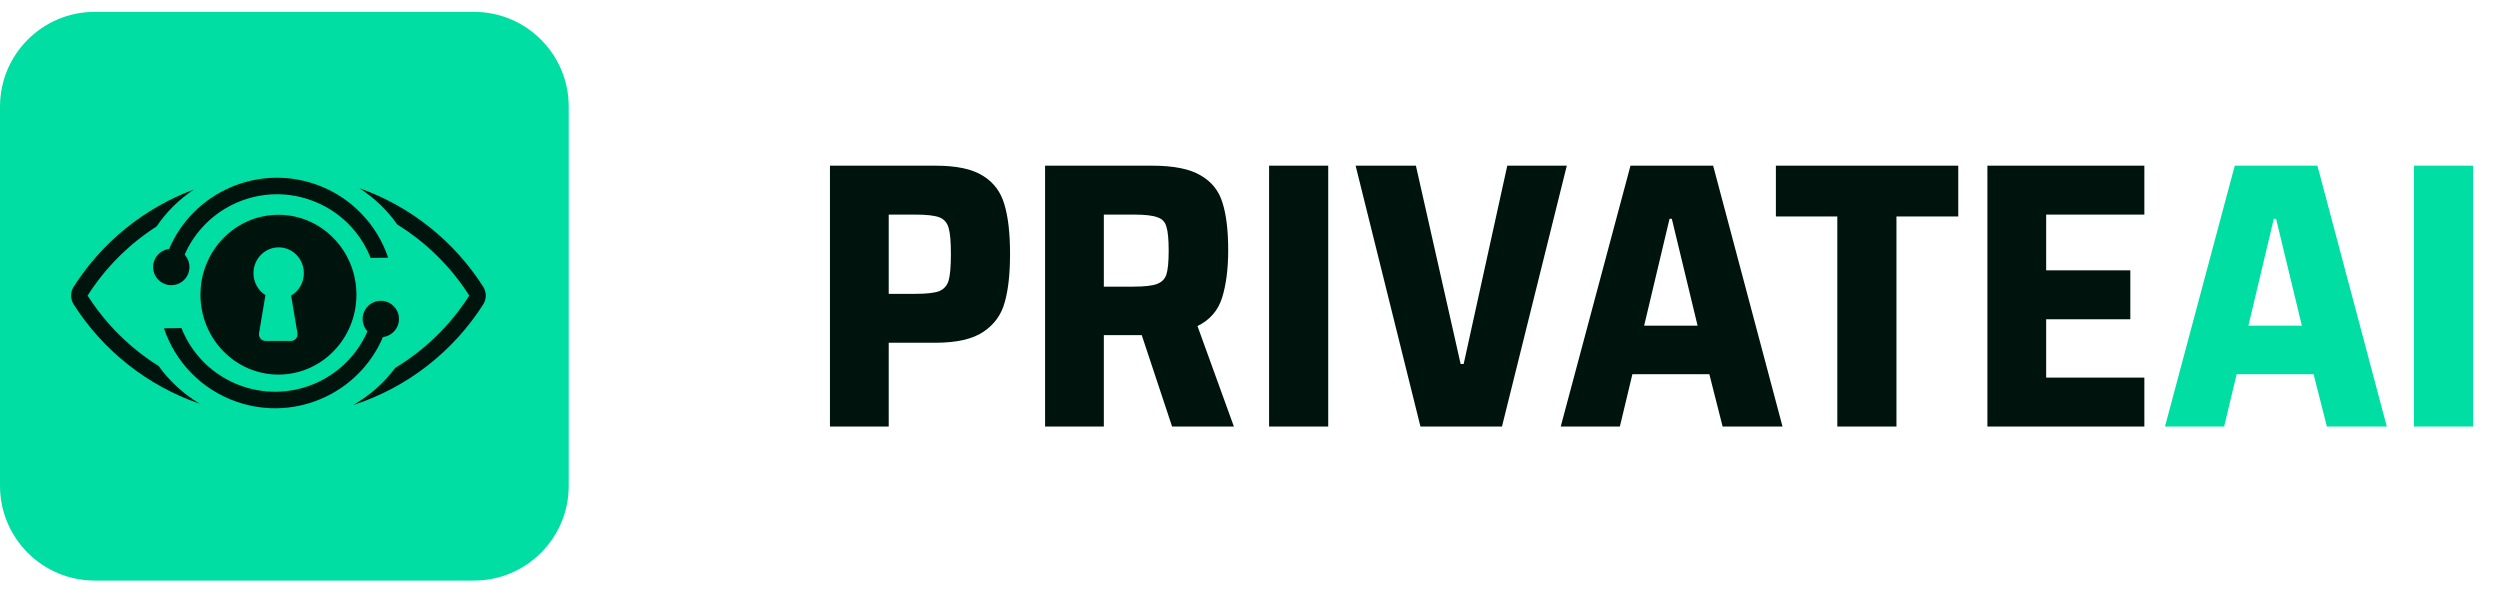
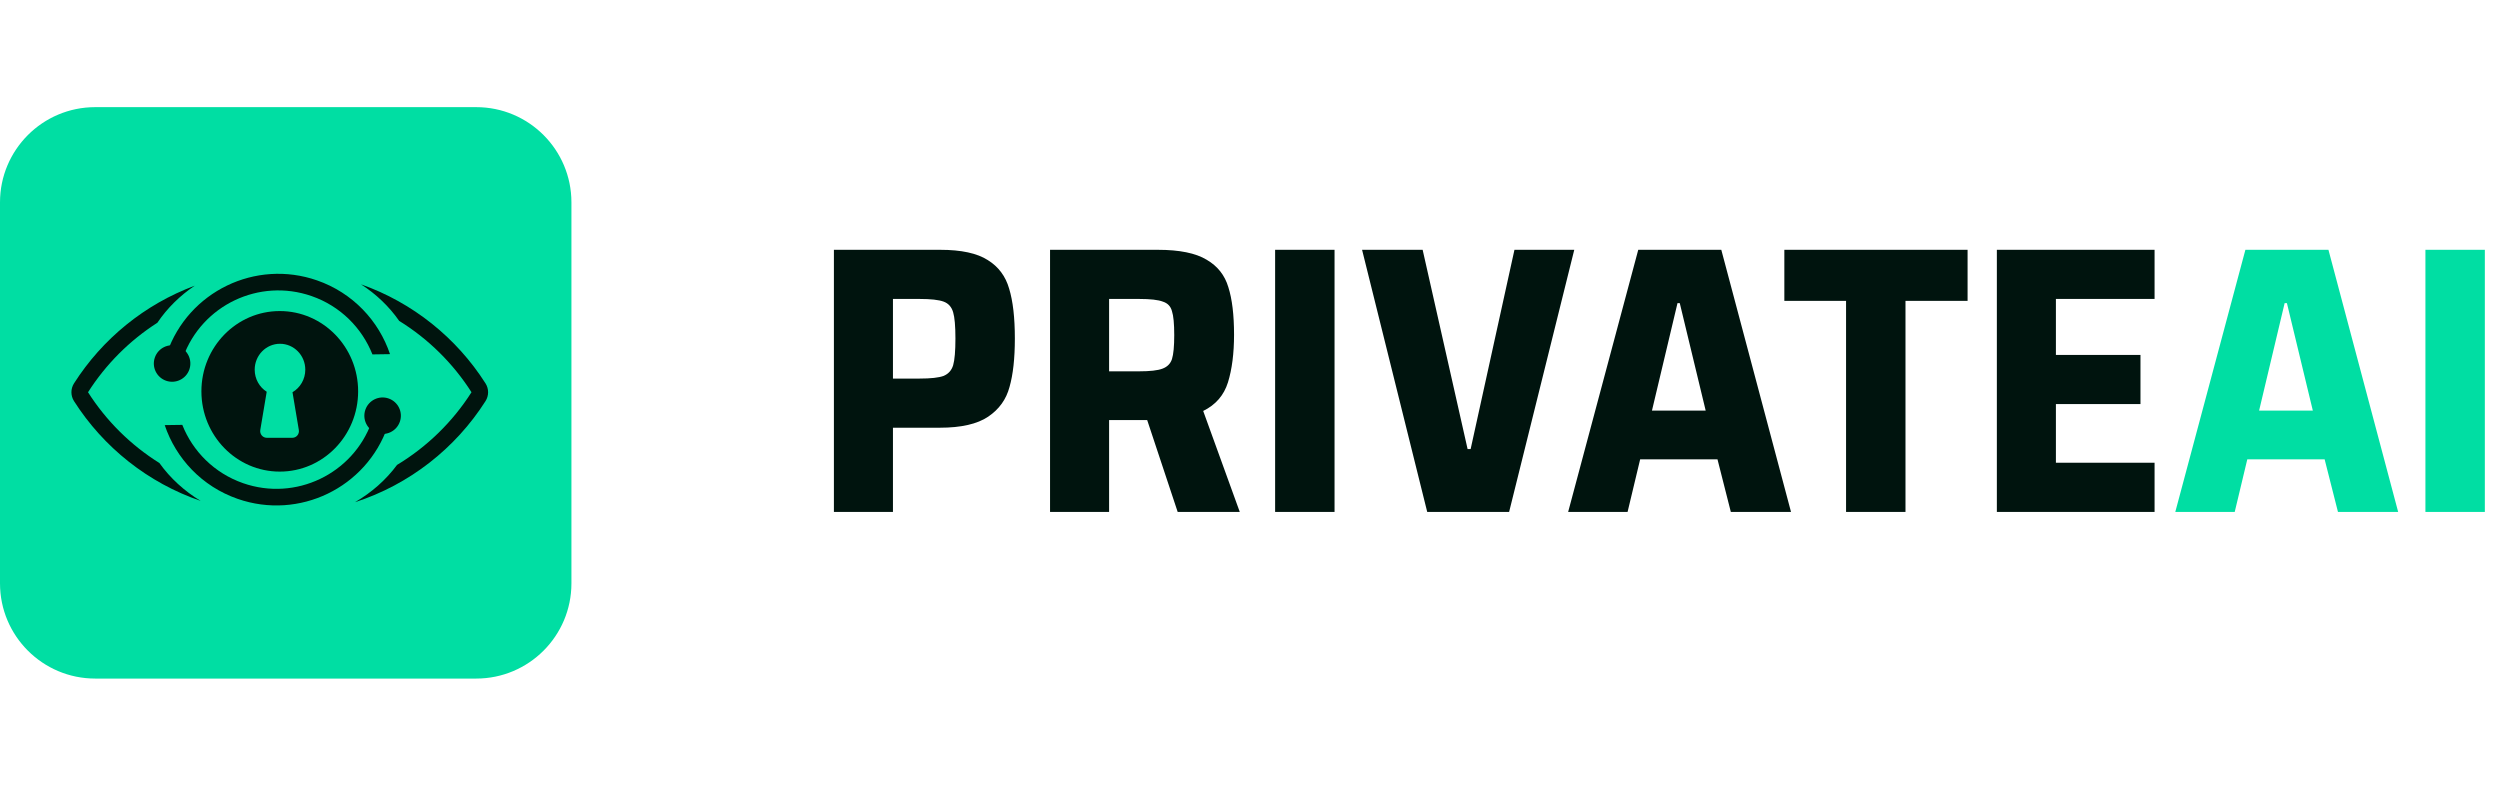
- <svg xmlns="http://www.w3.org/2000/svg" width="211" height="50" viewBox="0 0 211 50" fill="none">
-   <rect y="1" width="48" height="48" rx="8" fill="#00DEA3" />
-   <path fill-rule="evenodd" clip-rule="evenodd" d="M33.532 18.953C35.981 20.468 38.061 22.521 39.606 24.947C38.024 27.431 35.88 29.524 33.354 31.049C32.424 32.304 31.218 33.373 29.816 34.184C34.388 32.704 38.254 29.663 40.782 25.693C41.073 25.238 41.073 24.655 40.782 24.2C38.348 20.378 34.674 17.416 30.324 15.881C31.598 16.703 32.69 17.748 33.532 18.953ZM16.361 15.995C12.148 17.561 8.593 20.471 6.218 24.2C5.927 24.655 5.927 25.238 6.218 25.693C8.686 29.568 12.428 32.559 16.858 34.075C15.477 33.244 14.294 32.159 13.389 30.891C10.974 29.381 8.923 27.346 7.394 24.947C8.886 22.604 10.877 20.608 13.218 19.11C14.037 17.894 15.106 16.836 16.361 15.995Z" fill="#00140E" />
-   <path fill-rule="evenodd" clip-rule="evenodd" d="M31.284 21.77C30.404 19.553 28.603 17.716 26.173 16.87C21.771 15.337 16.963 17.633 15.38 22.003L13.904 22.025C13.942 21.899 13.983 21.773 14.027 21.647C15.825 16.483 21.468 13.755 26.632 15.553C29.637 16.6 31.817 18.949 32.761 21.748L31.284 21.77Z" fill="#00140E" />
-   <path d="M15.905 23.041C15.626 23.84 14.752 24.263 13.952 23.985C13.152 23.706 12.729 22.832 13.008 22.032C13.286 21.232 14.161 20.809 14.961 21.088C15.761 21.366 16.183 22.241 15.905 23.041Z" fill="#00140E" />
-   <path fill-rule="evenodd" clip-rule="evenodd" d="M15.312 27.689C16.192 29.906 17.993 31.742 20.423 32.588C24.825 34.121 29.633 31.825 31.216 27.455L32.692 27.434C32.654 27.56 32.613 27.686 32.569 27.811C30.771 32.975 25.128 35.703 19.964 33.905C16.959 32.859 14.778 30.509 13.835 27.71L15.312 27.689Z" fill="#00140E" />
-   <path d="M30.691 26.419C30.97 25.619 31.844 25.196 32.644 25.474C33.444 25.753 33.867 26.627 33.588 27.427C33.309 28.227 32.435 28.65 31.635 28.371C30.835 28.093 30.413 27.218 30.691 26.419Z" fill="#00140E" />
-   <path fill-rule="evenodd" clip-rule="evenodd" d="M23.5 31.615C27.136 31.615 30.083 28.596 30.083 24.872C30.083 21.148 27.136 18.129 23.5 18.129C19.865 18.129 16.918 21.148 16.918 24.872C16.918 28.596 19.865 31.615 23.5 31.615ZM25.645 23.054C25.645 23.865 25.212 24.572 24.57 24.947L25.102 28.117C25.16 28.46 24.901 28.774 24.561 28.774H22.404C22.064 28.774 21.806 28.46 21.864 28.117L22.402 24.907C21.797 24.524 21.393 23.837 21.393 23.054C21.393 21.852 22.345 20.877 23.519 20.877C24.693 20.877 25.645 21.852 25.645 23.054Z" fill="#00140E" />
-   <path d="M70.048 13.984H78.976C80.747 13.984 82.08 14.272 82.976 14.848C83.872 15.403 84.469 16.203 84.768 17.248C85.088 18.293 85.248 19.691 85.248 21.44C85.248 23.104 85.099 24.459 84.8 25.504C84.523 26.549 83.925 27.381 83.008 28C82.091 28.619 80.736 28.928 78.944 28.928H75.008V36H70.048V13.984ZM77.248 24.8C78.187 24.8 78.859 24.725 79.264 24.576C79.669 24.405 79.936 24.107 80.064 23.68C80.192 23.232 80.256 22.485 80.256 21.44C80.256 20.395 80.192 19.659 80.064 19.232C79.936 18.784 79.669 18.485 79.264 18.336C78.859 18.187 78.187 18.112 77.248 18.112H75.008V24.8H77.248ZM98.924 36L96.364 28.288H93.164V36H88.204V13.984H97.26C99.074 13.984 100.439 14.261 101.356 14.816C102.274 15.349 102.882 16.117 103.18 17.12C103.5 18.123 103.66 19.456 103.66 21.12C103.66 22.677 103.49 24.011 103.148 25.12C102.807 26.208 102.114 27.008 101.068 27.52L104.14 36H98.924ZM95.66 24.192C96.599 24.192 97.26 24.117 97.644 23.968C98.05 23.819 98.316 23.552 98.444 23.168C98.572 22.763 98.636 22.091 98.636 21.152C98.636 20.192 98.572 19.52 98.444 19.136C98.338 18.731 98.082 18.464 97.676 18.336C97.292 18.187 96.631 18.112 95.692 18.112H93.164V24.192H95.66ZM107.11 36V13.984H112.102V36H107.11ZM119.886 36L114.414 13.984H119.502L123.278 30.72H123.534L127.214 13.984H132.238L126.766 36H119.886ZM145.389 36L144.269 31.584H137.773L136.717 36H131.725L137.613 13.984H144.589L150.445 36H145.389ZM141.101 18.464H140.909L138.765 27.488H143.277L141.101 18.464ZM155.069 36V18.272H149.885V13.984H165.277V18.272H160.061V36H155.069ZM167.736 36V13.984H180.984V18.112H172.696V22.816H179.8V26.944H172.696V31.872H180.984V36H167.736Z" fill="#00140E" />
-   <path d="M196.389 36L195.269 31.584H188.773L187.717 36H182.725L188.613 13.984H195.589L201.445 36H196.389ZM192.101 18.464H191.909L189.765 27.488H194.277L192.101 18.464ZM203.735 36V13.984H208.727V36H203.735Z" fill="#00DEA3" />
+ <svg xmlns="http://www.w3.org/2000/svg" width="210" height="66" viewBox="0 0 210 66" fill="none">
+   <rect y="9" width="48" height="48" rx="8" fill="#00DEA3" />
+   <path fill-rule="evenodd" clip-rule="evenodd" d="M33.532 26.955C35.981 28.47 38.061 30.523 39.606 32.948C38.024 35.433 35.88 37.526 33.354 39.051C32.424 40.306 31.218 41.375 29.816 42.186C34.388 40.706 38.254 37.665 40.782 33.695C41.073 33.239 41.073 32.657 40.782 32.202C38.348 28.38 34.674 25.418 30.324 23.883C31.598 24.705 32.69 25.75 33.532 26.955ZM16.361 23.997C12.148 25.562 8.593 28.473 6.218 32.202C5.927 32.657 5.927 33.239 6.218 33.695C8.686 37.57 12.428 40.561 16.858 42.077C15.477 41.246 14.294 40.16 13.389 38.893C10.974 37.383 8.923 35.348 7.394 32.948C8.886 30.606 10.877 28.61 13.218 27.112C14.037 25.896 15.106 24.838 16.361 23.997Z" fill="#00140E" />
+   <path fill-rule="evenodd" clip-rule="evenodd" d="M31.284 29.77C30.405 27.553 28.603 25.716 26.174 24.87C21.772 23.337 16.964 25.633 15.381 30.003L13.904 30.025C13.943 29.899 13.984 29.773 14.028 29.647C15.826 24.483 21.469 21.755 26.632 23.553C29.638 24.6 31.818 26.949 32.761 29.748L31.284 29.77Z" fill="#00140E" />
+   <path d="M15.905 31.039C15.626 31.838 14.752 32.261 13.952 31.983C13.152 31.704 12.729 30.83 13.008 30.03C13.286 29.23 14.161 28.807 14.96 29.086C15.76 29.364 16.183 30.239 15.905 31.039Z" fill="#00140E" />
+   <path fill-rule="evenodd" clip-rule="evenodd" d="M15.313 35.689C16.192 37.906 17.994 39.742 20.423 40.588C24.825 42.121 29.633 39.825 31.216 35.455L32.693 35.434C32.654 35.56 32.613 35.686 32.569 35.812C30.771 40.975 25.128 43.703 19.965 41.905C16.959 40.859 14.779 38.509 13.836 35.71L15.313 35.689Z" fill="#00140E" />
+   <path d="M30.691 34.416C30.97 33.617 31.844 33.194 32.644 33.472C33.444 33.751 33.867 34.625 33.588 35.425C33.309 36.225 32.435 36.648 31.635 36.369C30.835 36.091 30.413 35.217 30.691 34.416Z" fill="#00140E" />
+   <path fill-rule="evenodd" clip-rule="evenodd" d="M23.5 39.615C27.136 39.615 30.083 36.596 30.083 32.872C30.083 29.148 27.136 26.129 23.5 26.129C19.865 26.129 16.918 29.148 16.918 32.872C16.918 36.596 19.865 39.615 23.5 39.615ZM25.645 31.054C25.645 31.865 25.212 32.572 24.57 32.947L25.102 36.117C25.16 36.461 24.902 36.774 24.562 36.774H22.405C22.065 36.774 21.807 36.461 21.864 36.117L22.403 32.907C21.797 32.524 21.394 31.837 21.394 31.054C21.394 29.852 22.346 28.877 23.519 28.877C24.693 28.877 25.645 29.852 25.645 31.054Z" fill="#00140E" />
+   <path d="M70.048 20.984H78.976C80.747 20.984 82.08 21.272 82.976 21.848C83.872 22.403 84.469 23.203 84.768 24.248C85.088 25.293 85.248 26.691 85.248 28.44C85.248 30.104 85.099 31.459 84.8 32.504C84.523 33.549 83.925 34.381 83.008 35C82.091 35.619 80.736 35.928 78.944 35.928H75.008V43H70.048V20.984ZM77.248 31.8C78.187 31.8 78.859 31.725 79.264 31.576C79.669 31.405 79.936 31.107 80.064 30.68C80.192 30.232 80.256 29.485 80.256 28.44C80.256 27.395 80.192 26.659 80.064 26.232C79.936 25.784 79.669 25.485 79.264 25.336C78.859 25.187 78.187 25.112 77.248 25.112H75.008V31.8H77.248ZM98.924 43L96.364 35.288H93.164V43H88.204V20.984H97.26C99.074 20.984 100.439 21.261 101.356 21.816C102.274 22.349 102.882 23.117 103.18 24.12C103.5 25.123 103.66 26.456 103.66 28.12C103.66 29.677 103.49 31.011 103.148 32.12C102.807 33.208 102.114 34.008 101.068 34.52L104.14 43H98.924ZM95.66 31.192C96.599 31.192 97.26 31.117 97.644 30.968C98.05 30.819 98.316 30.552 98.444 30.168C98.572 29.763 98.636 29.091 98.636 28.152C98.636 27.192 98.572 26.52 98.444 26.136C98.338 25.731 98.082 25.464 97.676 25.336C97.292 25.187 96.631 25.112 95.692 25.112H93.164V31.192H95.66ZM107.11 43V20.984H112.102V43H107.11ZM119.886 43L114.414 20.984H119.502L123.278 37.72H123.534L127.214 20.984H132.238L126.766 43H119.886ZM145.389 43L144.269 38.584H137.773L136.717 43H131.725L137.613 20.984H144.589L150.445 43H145.389ZM141.101 25.464H140.909L138.765 34.488H143.277L141.101 25.464ZM155.069 43V25.272H149.885V20.984H165.277V25.272H160.061V43H155.069ZM167.736 43V20.984H180.984V25.112H172.696V29.816H179.8V33.944H172.696V38.872H180.984V43H167.736Z" fill="#00140E" />
+   <path d="M196.389 43L195.269 38.584H188.773L187.717 43H182.725L188.613 20.984H195.589L201.445 43H196.389ZM192.101 25.464H191.909L189.765 34.488H194.277L192.101 25.464ZM203.735 43V20.984H208.727V43H203.735Z" fill="#00DEA3" />
</svg>
